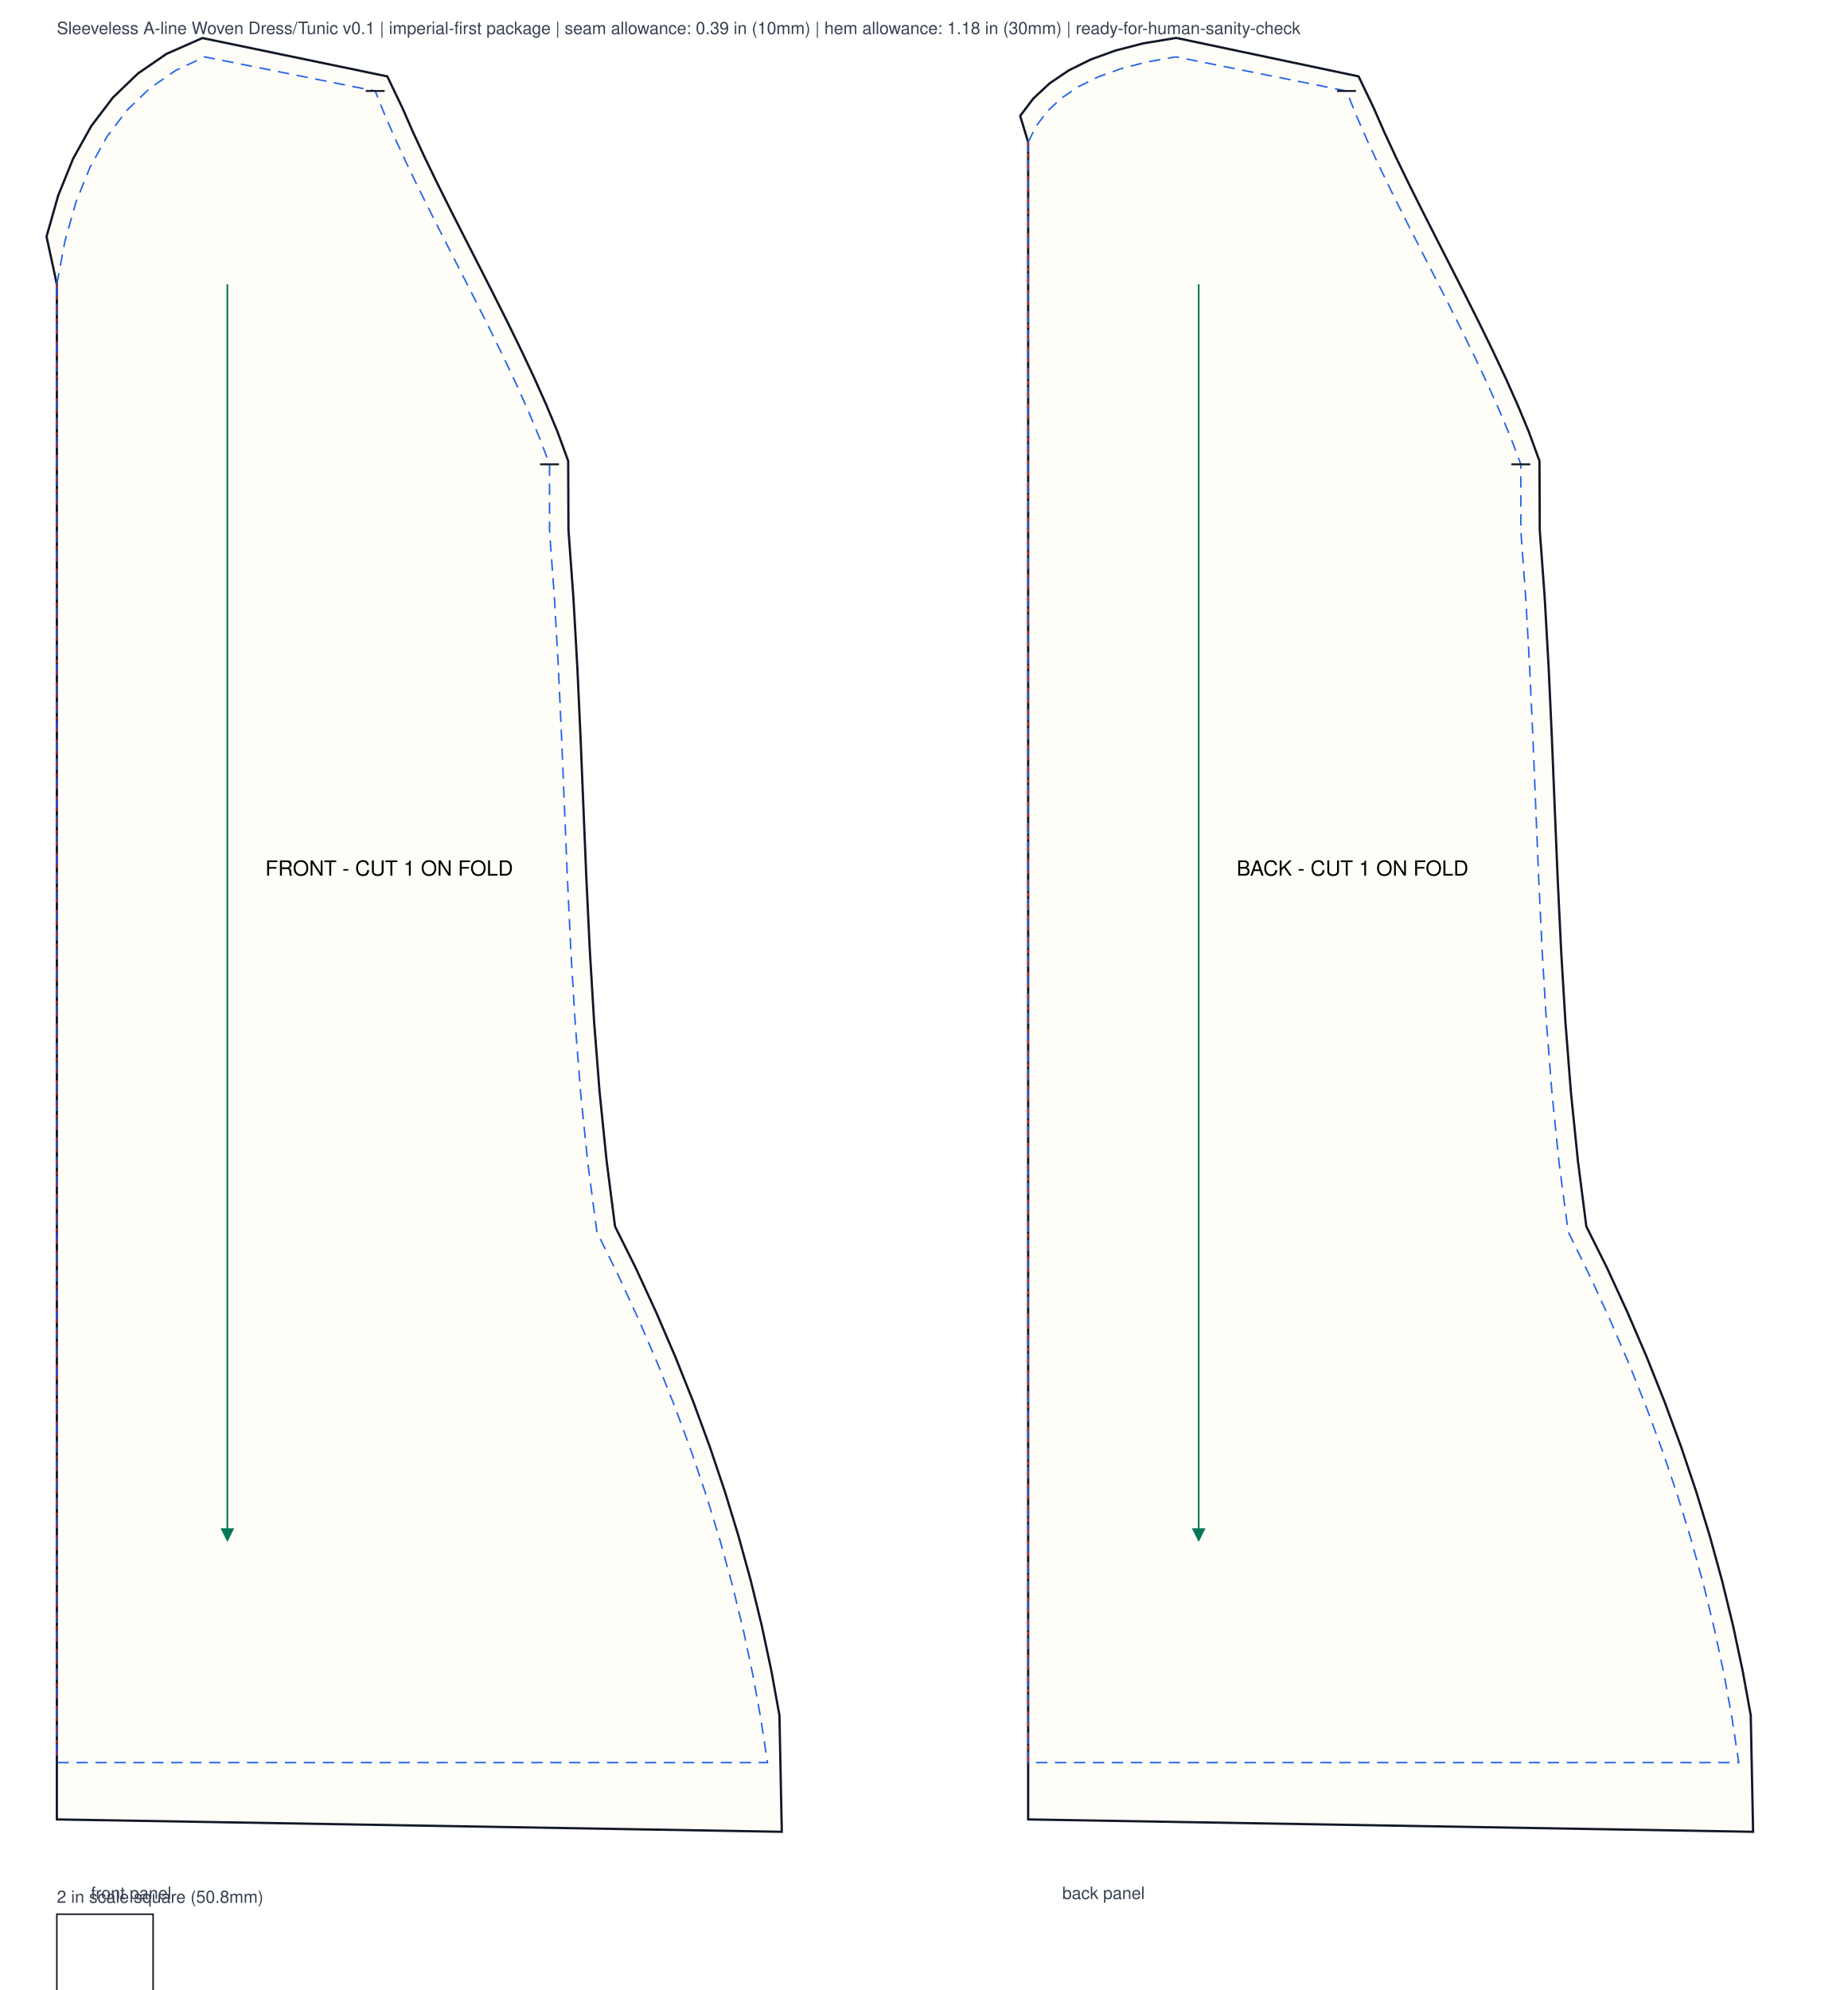
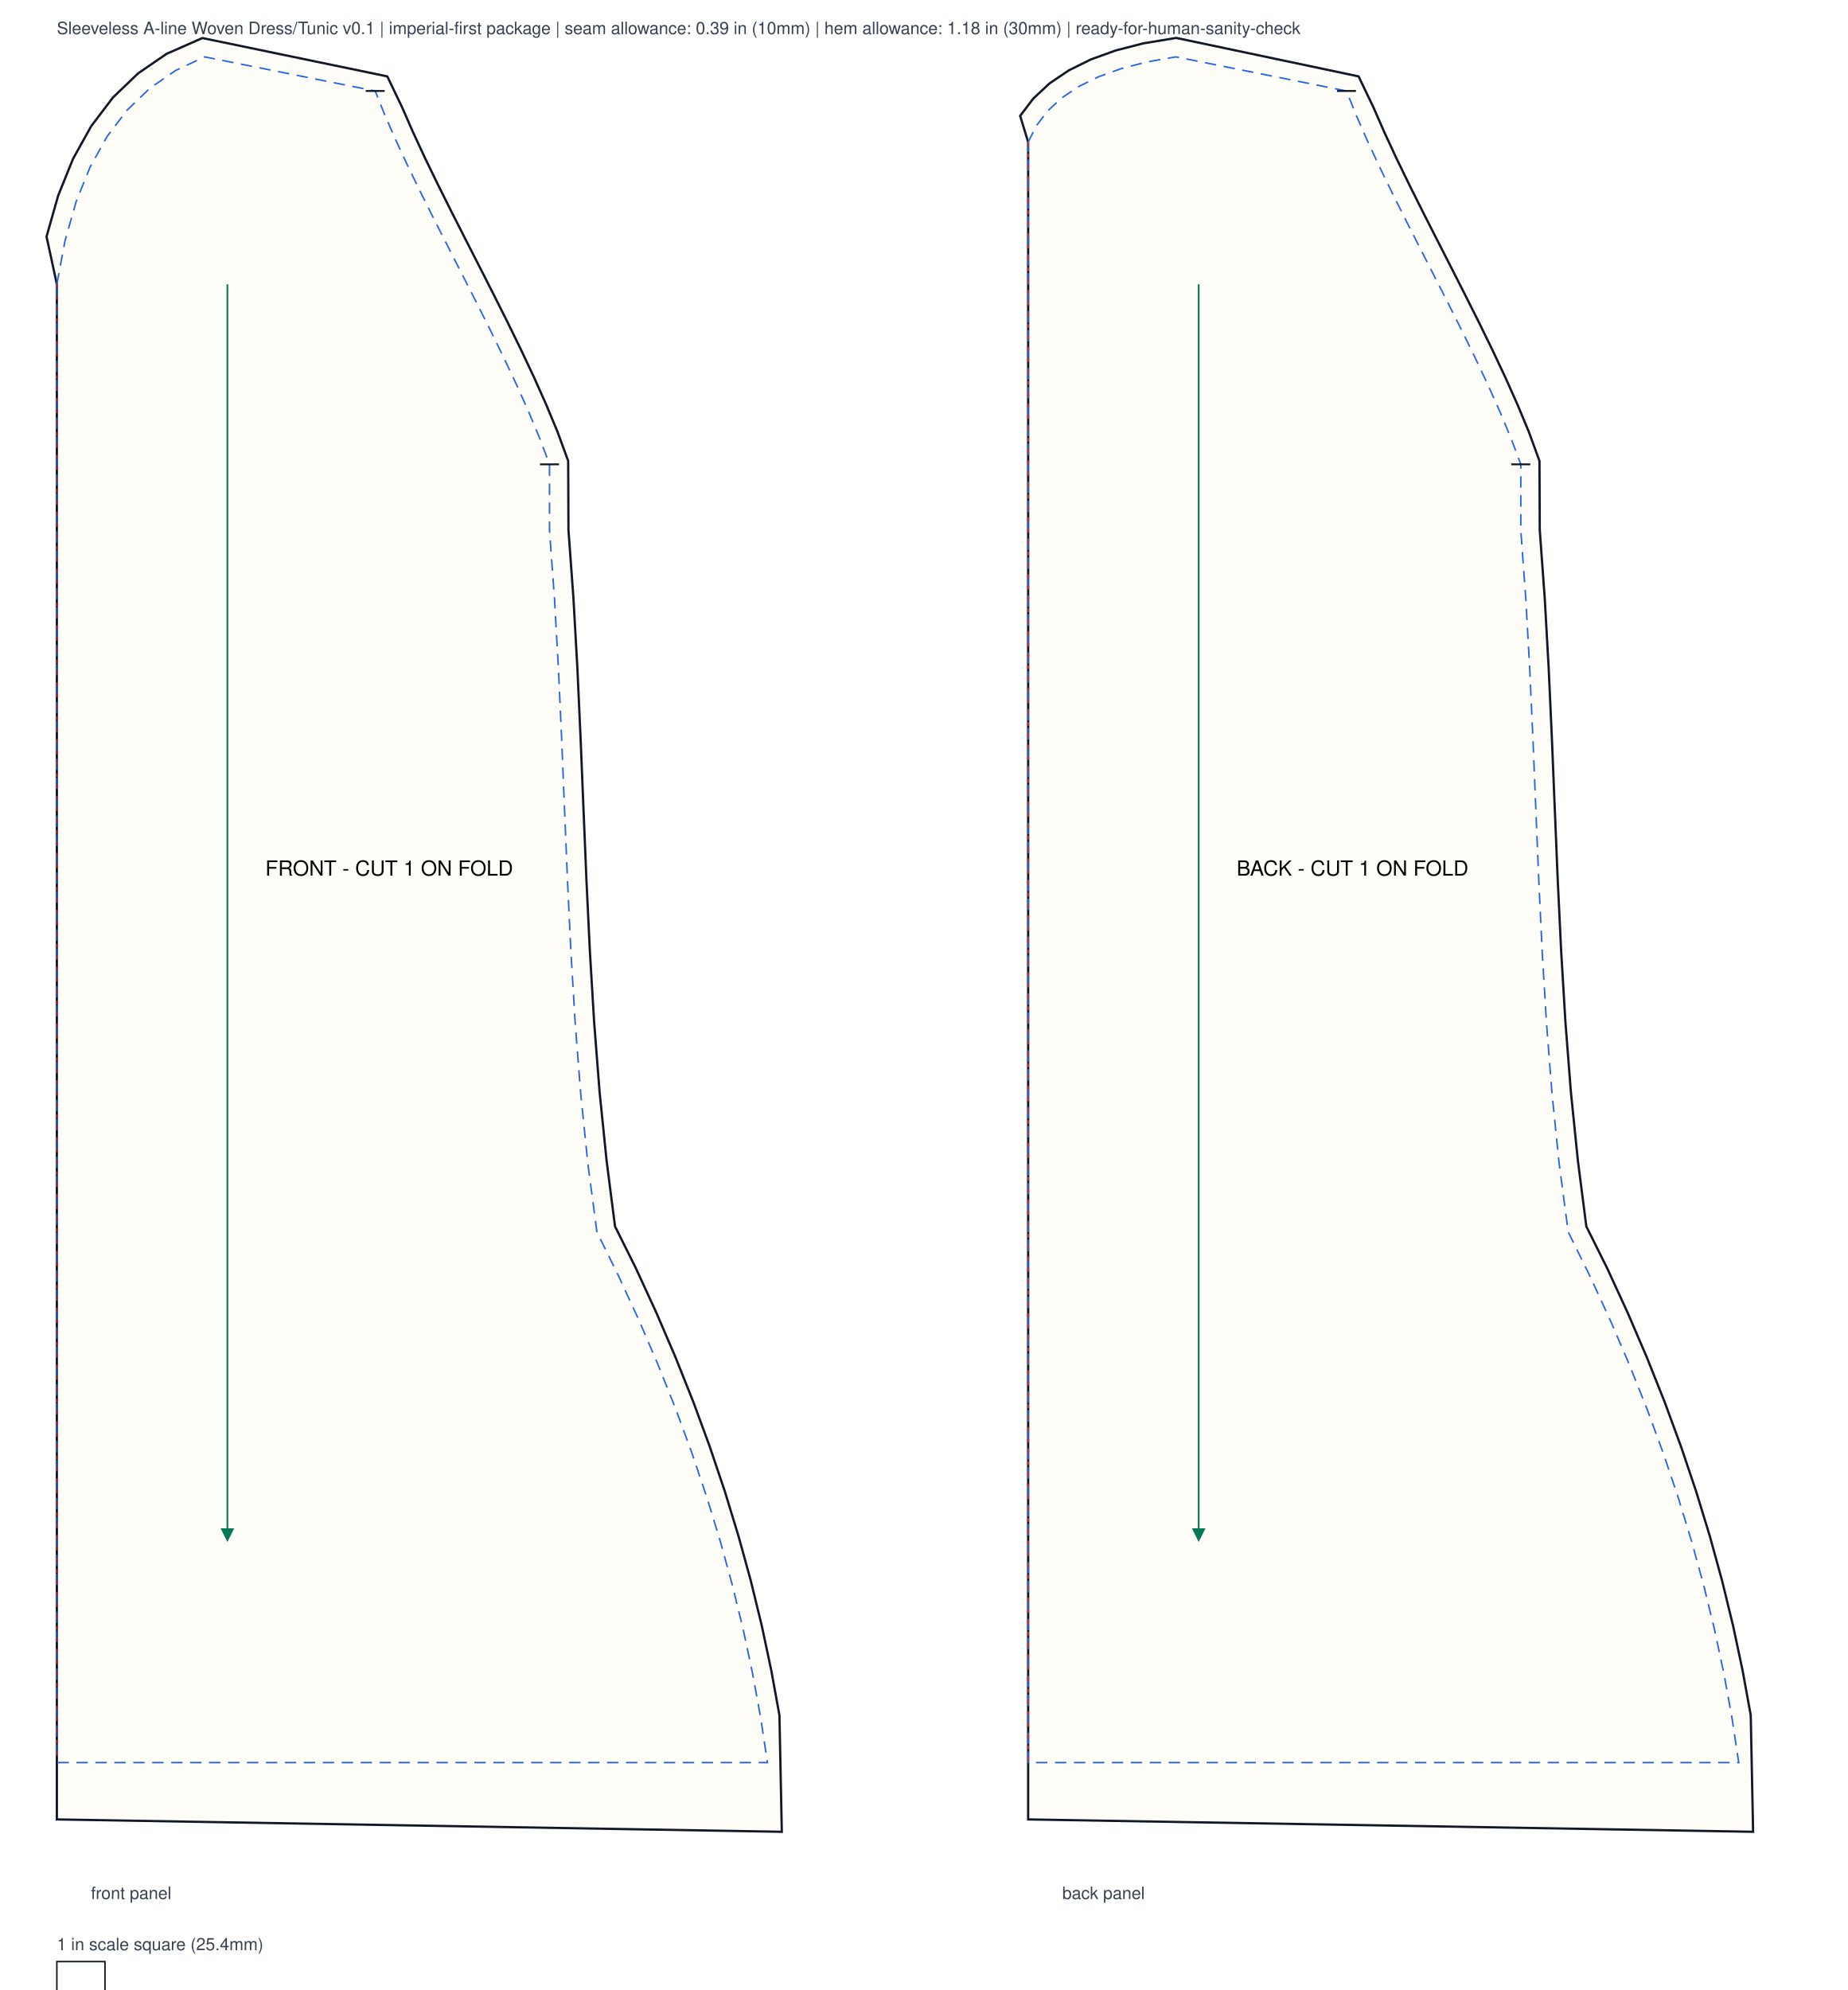
<svg xmlns="http://www.w3.org/2000/svg" width="975.16mm" height="1050mm" viewBox="-30 -30 975.16 1050">
  <style>
    .cut { fill: #fffdf7; stroke: #111827; stroke-width: 1.2; }
    .seam { fill: none; stroke: #2563eb; stroke-width: 0.8; stroke-dasharray: 6 4; }
    .fold { stroke: #dc2626; stroke-width: 0.8; stroke-dasharray: 2 4; }
    .grain { stroke: #047857; stroke-width: 0.9; marker-end: url(#arrow); }
    .notch { stroke: #111827; stroke-width: 1; }
    .label { font-family: Helvetica, Arial, sans-serif; font-size: 11px; letter-spacing: 0; }
    .caption, .info { font-family: Helvetica, Arial, sans-serif; font-size: 9px; letter-spacing: 0; fill: #374151; }
    .scale { fill: none; stroke: #111827; stroke-width: 0.8; }
  </style>
  <defs>
    <marker id="arrow" markerWidth="8" markerHeight="8" refX="4" refY="4" orient="auto">
      <path d="M 0 0 L 8 4 L 0 8 z" fill="#047857" />
    </marker>
  </defs>
  <text x="0" y="-12" class="info">Sleeveless A-line Woven Dress/Tunic v0.1 | imperial-first package | seam allowance: 0.39 in (10mm) | hem allowance: 1.18 in (30mm) | ready-for-human-sanity-check</text>
-   <rect x="0" y="980" width="50.8" height="50.8" class="scale" />
-   <text x="0" y="974" class="caption">2 in scale square (50.8mm)</text>
+   <rect x="0" y="1005" width="25.4" height="25.4" class="scale" />
+   <text x="0" y="999" class="caption">1 in scale square (25.4mm)</text>
  <g id="front-half">
    <path d="M 0 120 L -5.44 94.84 L 0.68 73.26 L 8.53 53.82 L 18.15 36.53 L 29.58 21.48 L 42.82 8.75 L 57.82 -1.55 L 76.8 -9.93 L 174.39 10.31 L 182.31 26.85 L 187.99 39.81 L 194.24 53.28 L 200.98 67.15 L 208.08 81.36 L 215.43 95.82 L 222.91 110.46 L 230.4 125.19 L 237.81 139.94 L 245 154.65 L 251.88 169.24 L 258.31 183.65 L 264.21 197.81 L 269.84 213.21 L 269.99 249.64 L 272.62 285.64 L 274.7 322.53 L 276.4 359.73 L 277.93 397.11 L 279.49 434.55 L 281.29 471.94 L 283.53 509.15 L 286.41 546.06 L 290.13 582.56 L 294.57 617.1 L 305.5 639.03 L 316.36 662.6 L 326.49 686.17 L 335.9 709.75 L 344.57 733.35 L 352.52 756.94 L 359.74 780.54 L 366.24 804.16 L 372 827.77 L 377.03 851.39 L 381.33 875.03 L 382.58 936.52 L 0 930 Z" class="cut" />
    <path d="M 0 120 L 4.29 97.13 L 10.14 76.5 L 17.55 58.13 L 26.52 42 L 37.05 28.13 L 49.14 16.5 L 62.79 7.13 L 78 0 L 168 18 L 173.09 30.71 L 178.87 43.92 L 185.21 57.57 L 192.01 71.57 L 199.15 85.86 L 206.52 100.36 L 214 115 L 221.48 129.7 L 228.85 144.38 L 235.99 158.98 L 242.79 173.41 L 249.13 187.61 L 254.91 201.5 L 260 215 L 260 250 L 262.64 286.28 L 264.71 323.04 L 266.41 360.16 L 267.94 397.52 L 269.5 435 L 271.3 472.48 L 273.55 509.84 L 276.45 546.96 L 280.2 583.72 L 285 620 L 296.47 643.33 L 307.22 666.67 L 317.25 690 L 326.56 713.33 L 335.14 736.67 L 343 760 L 350.14 783.33 L 356.56 806.67 L 362.25 830 L 367.22 853.33 L 371.47 876.67 L 375 900 L 0 900 Z" class="seam" />
    <line x1="0" y1="120" x2="0" y2="900" class="fold" />
    <line x1="90" y1="120" x2="90" y2="780" class="grain" />
    <path d="M 163 18 L 173 18" class="notch" />
    <path d="M 255 215 L 265 215" class="notch" />
    <text x="110" y="432" class="label">FRONT - CUT 1 ON FOLD</text>
    <text x="18" y="972" class="caption">front panel</text>
  </g>
  <g id="back-half">
    <path d="M 512.58 45 L 508.37 31.14 L 515.3 21.99 L 523.91 13.97 L 534.08 7.1 L 545.71 1.35 L 558.77 -3.37 L 573.26 -7.1 L 590.7 -10 L 686.97 10.31 L 694.89 26.85 L 700.57 39.81 L 706.82 53.28 L 713.56 67.15 L 720.66 81.36 L 728.01 95.82 L 735.49 110.46 L 742.98 125.19 L 750.39 139.94 L 757.58 154.65 L 764.46 169.24 L 770.89 183.65 L 776.79 197.81 L 782.42 213.21 L 782.57 249.64 L 785.2 285.64 L 787.28 322.53 L 788.98 359.73 L 790.51 397.11 L 792.07 434.55 L 793.87 471.94 L 796.11 509.15 L 798.99 546.06 L 802.71 582.56 L 807.15 617.1 L 818.08 639.03 L 828.94 662.6 L 839.07 686.17 L 848.48 709.75 L 857.15 733.35 L 865.1 756.94 L 872.32 780.54 L 878.82 804.16 L 884.58 827.77 L 889.61 851.39 L 893.91 875.03 L 895.16 936.52 L 512.58 930 Z" class="cut" />
    <path d="M 512.58 45 L 516.87 36.42 L 522.72 28.69 L 530.13 21.8 L 539.1 15.75 L 549.63 10.55 L 561.72 6.19 L 575.37 2.67 L 590.58 0 L 680.58 18 L 685.67 30.71 L 691.45 43.92 L 697.79 57.57 L 704.59 71.57 L 711.73 85.86 L 719.1 100.36 L 726.58 115 L 734.06 129.7 L 741.43 144.38 L 748.57 158.98 L 755.37 173.41 L 761.71 187.61 L 767.49 201.5 L 772.58 215 L 772.58 250 L 775.22 286.28 L 777.29 323.04 L 778.99 360.16 L 780.52 397.52 L 782.08 435 L 783.88 472.48 L 786.13 509.84 L 789.03 546.96 L 792.78 583.72 L 797.58 620 L 809.05 643.33 L 819.8 666.67 L 829.83 690 L 839.14 713.33 L 847.72 736.67 L 855.58 760 L 862.72 783.33 L 869.14 806.67 L 874.83 830 L 879.8 853.33 L 884.05 876.67 L 887.58 900 L 512.58 900 Z" class="seam" />
    <line x1="512.58" y1="45" x2="512.58" y2="900" class="fold" />
    <line x1="602.58" y1="120" x2="602.58" y2="780" class="grain" />
    <path d="M 675.58 18 L 685.58 18" class="notch" />
    <path d="M 767.58 215 L 777.58 215" class="notch" />
    <text x="622.58" y="432" class="label">BACK - CUT 1 ON FOLD</text>
    <text x="530.58" y="972" class="caption">back panel</text>
  </g>
</svg>
